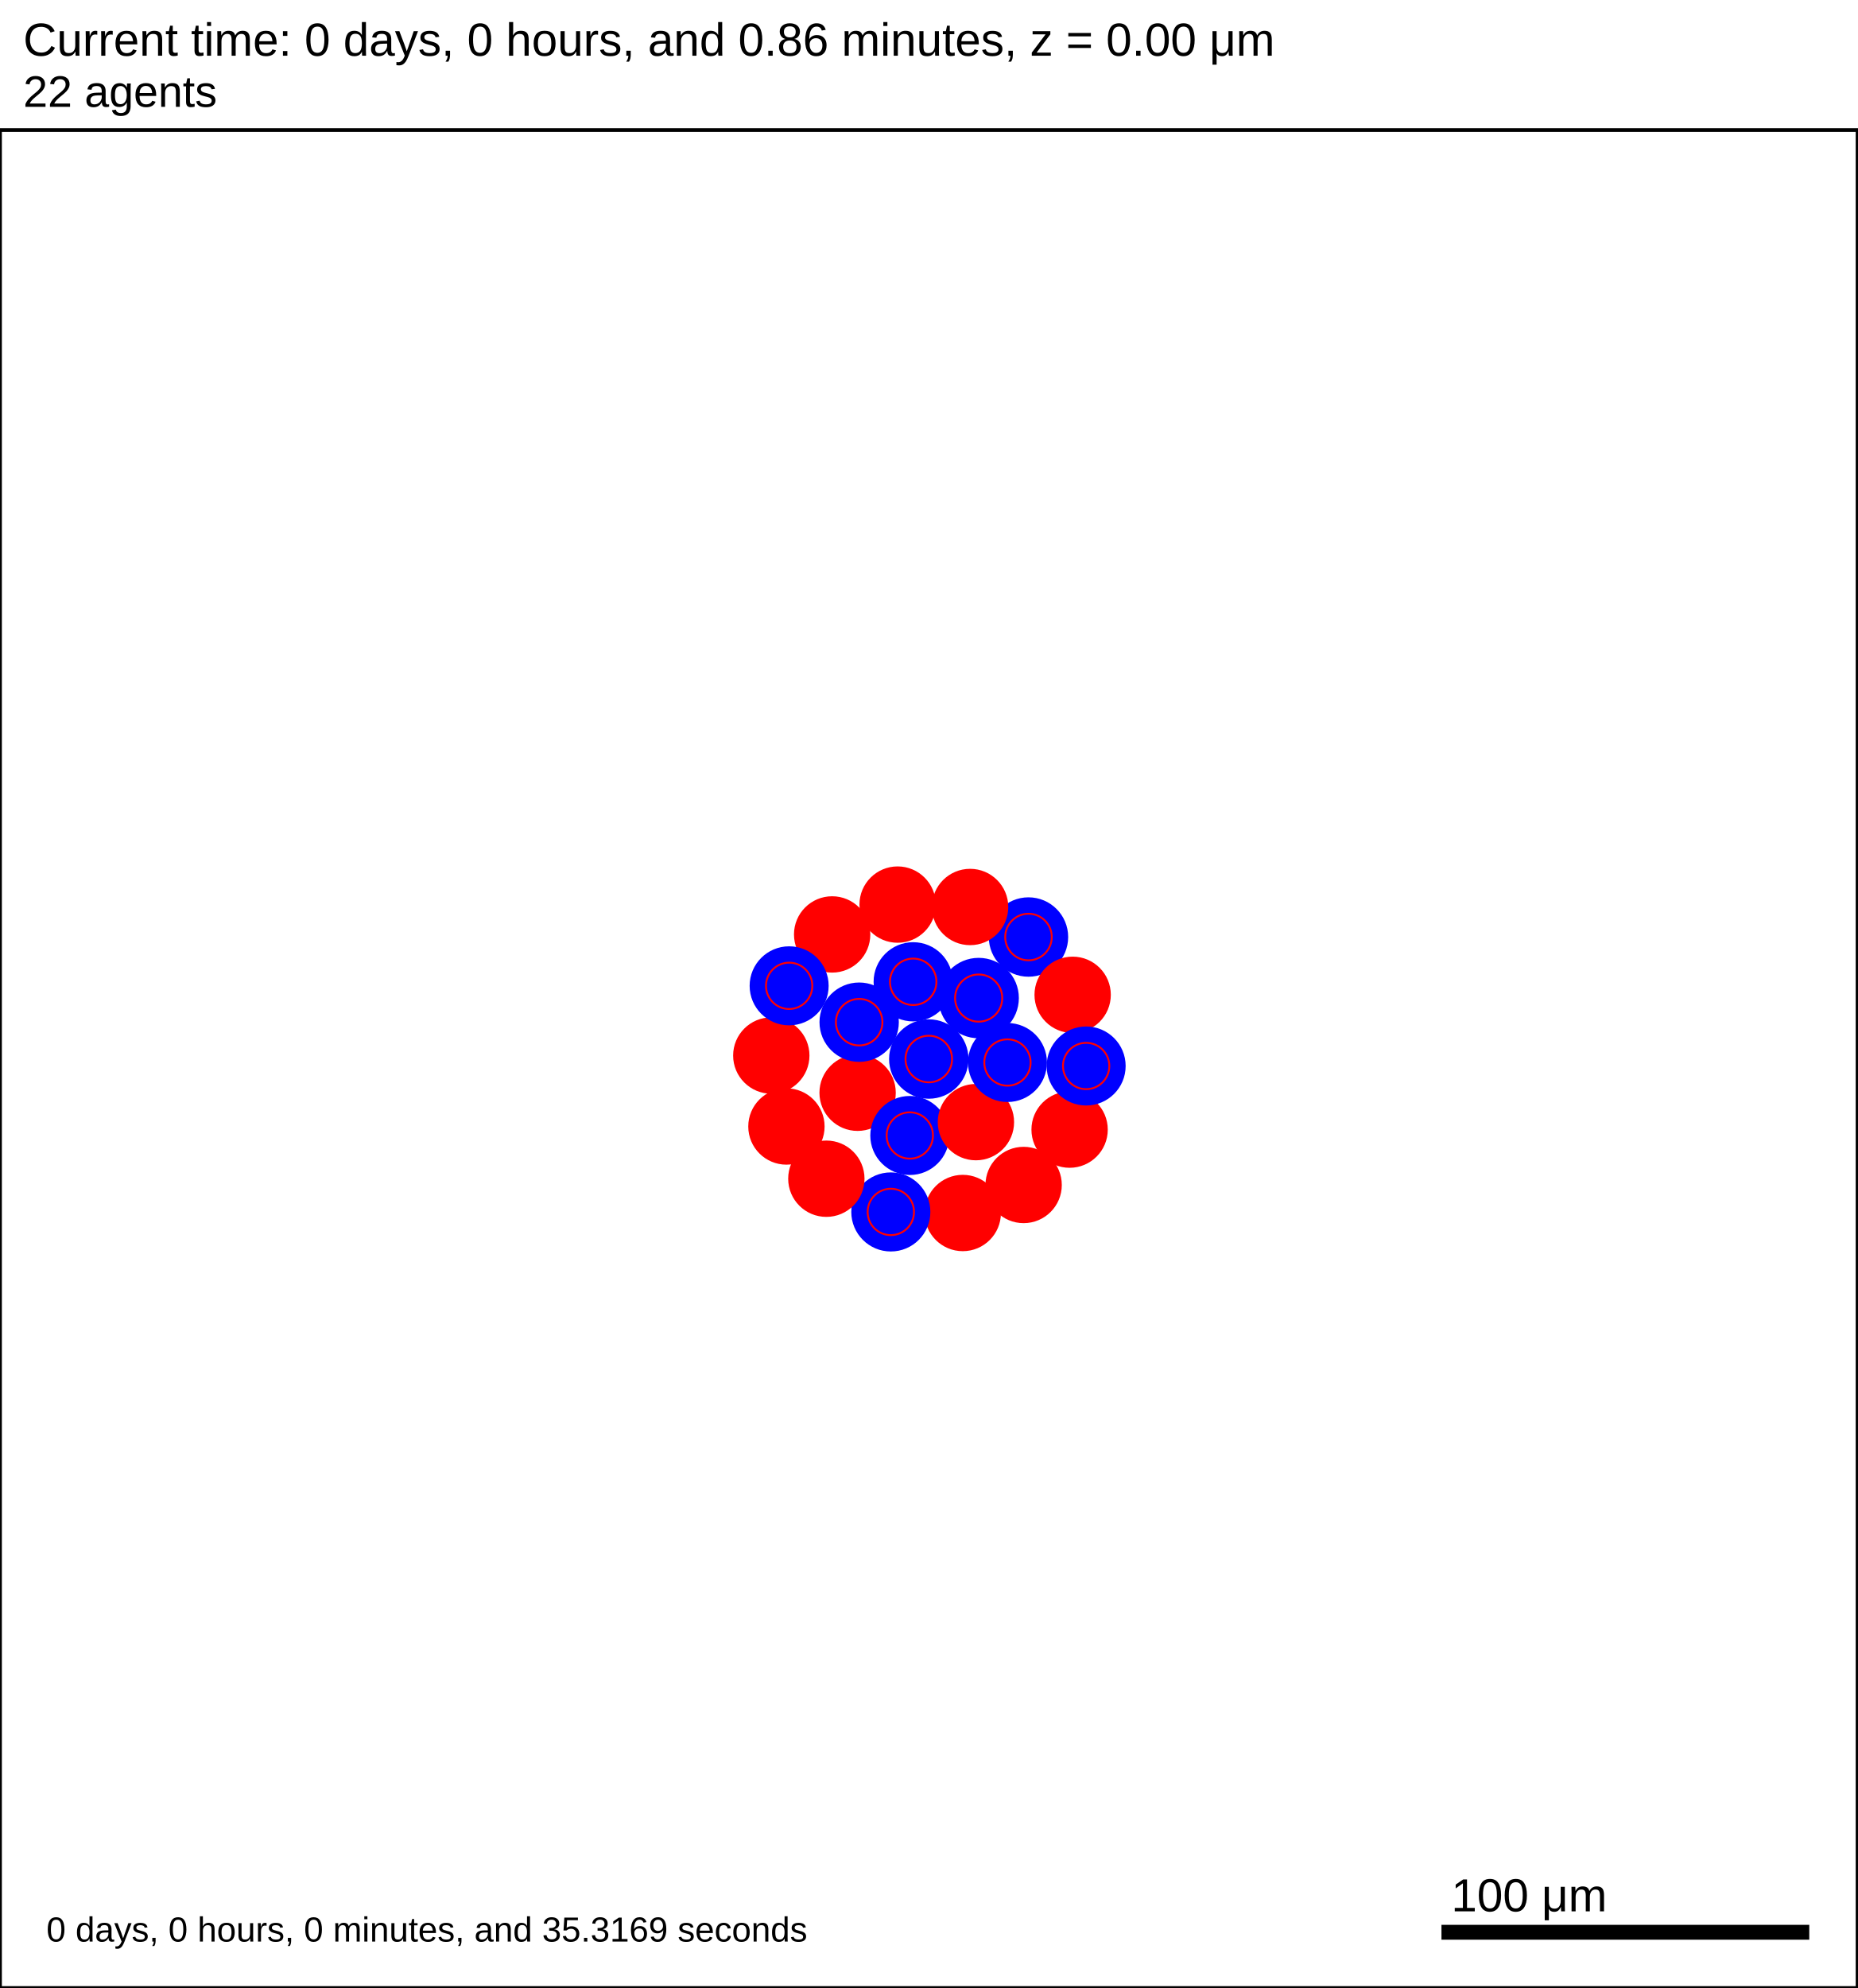
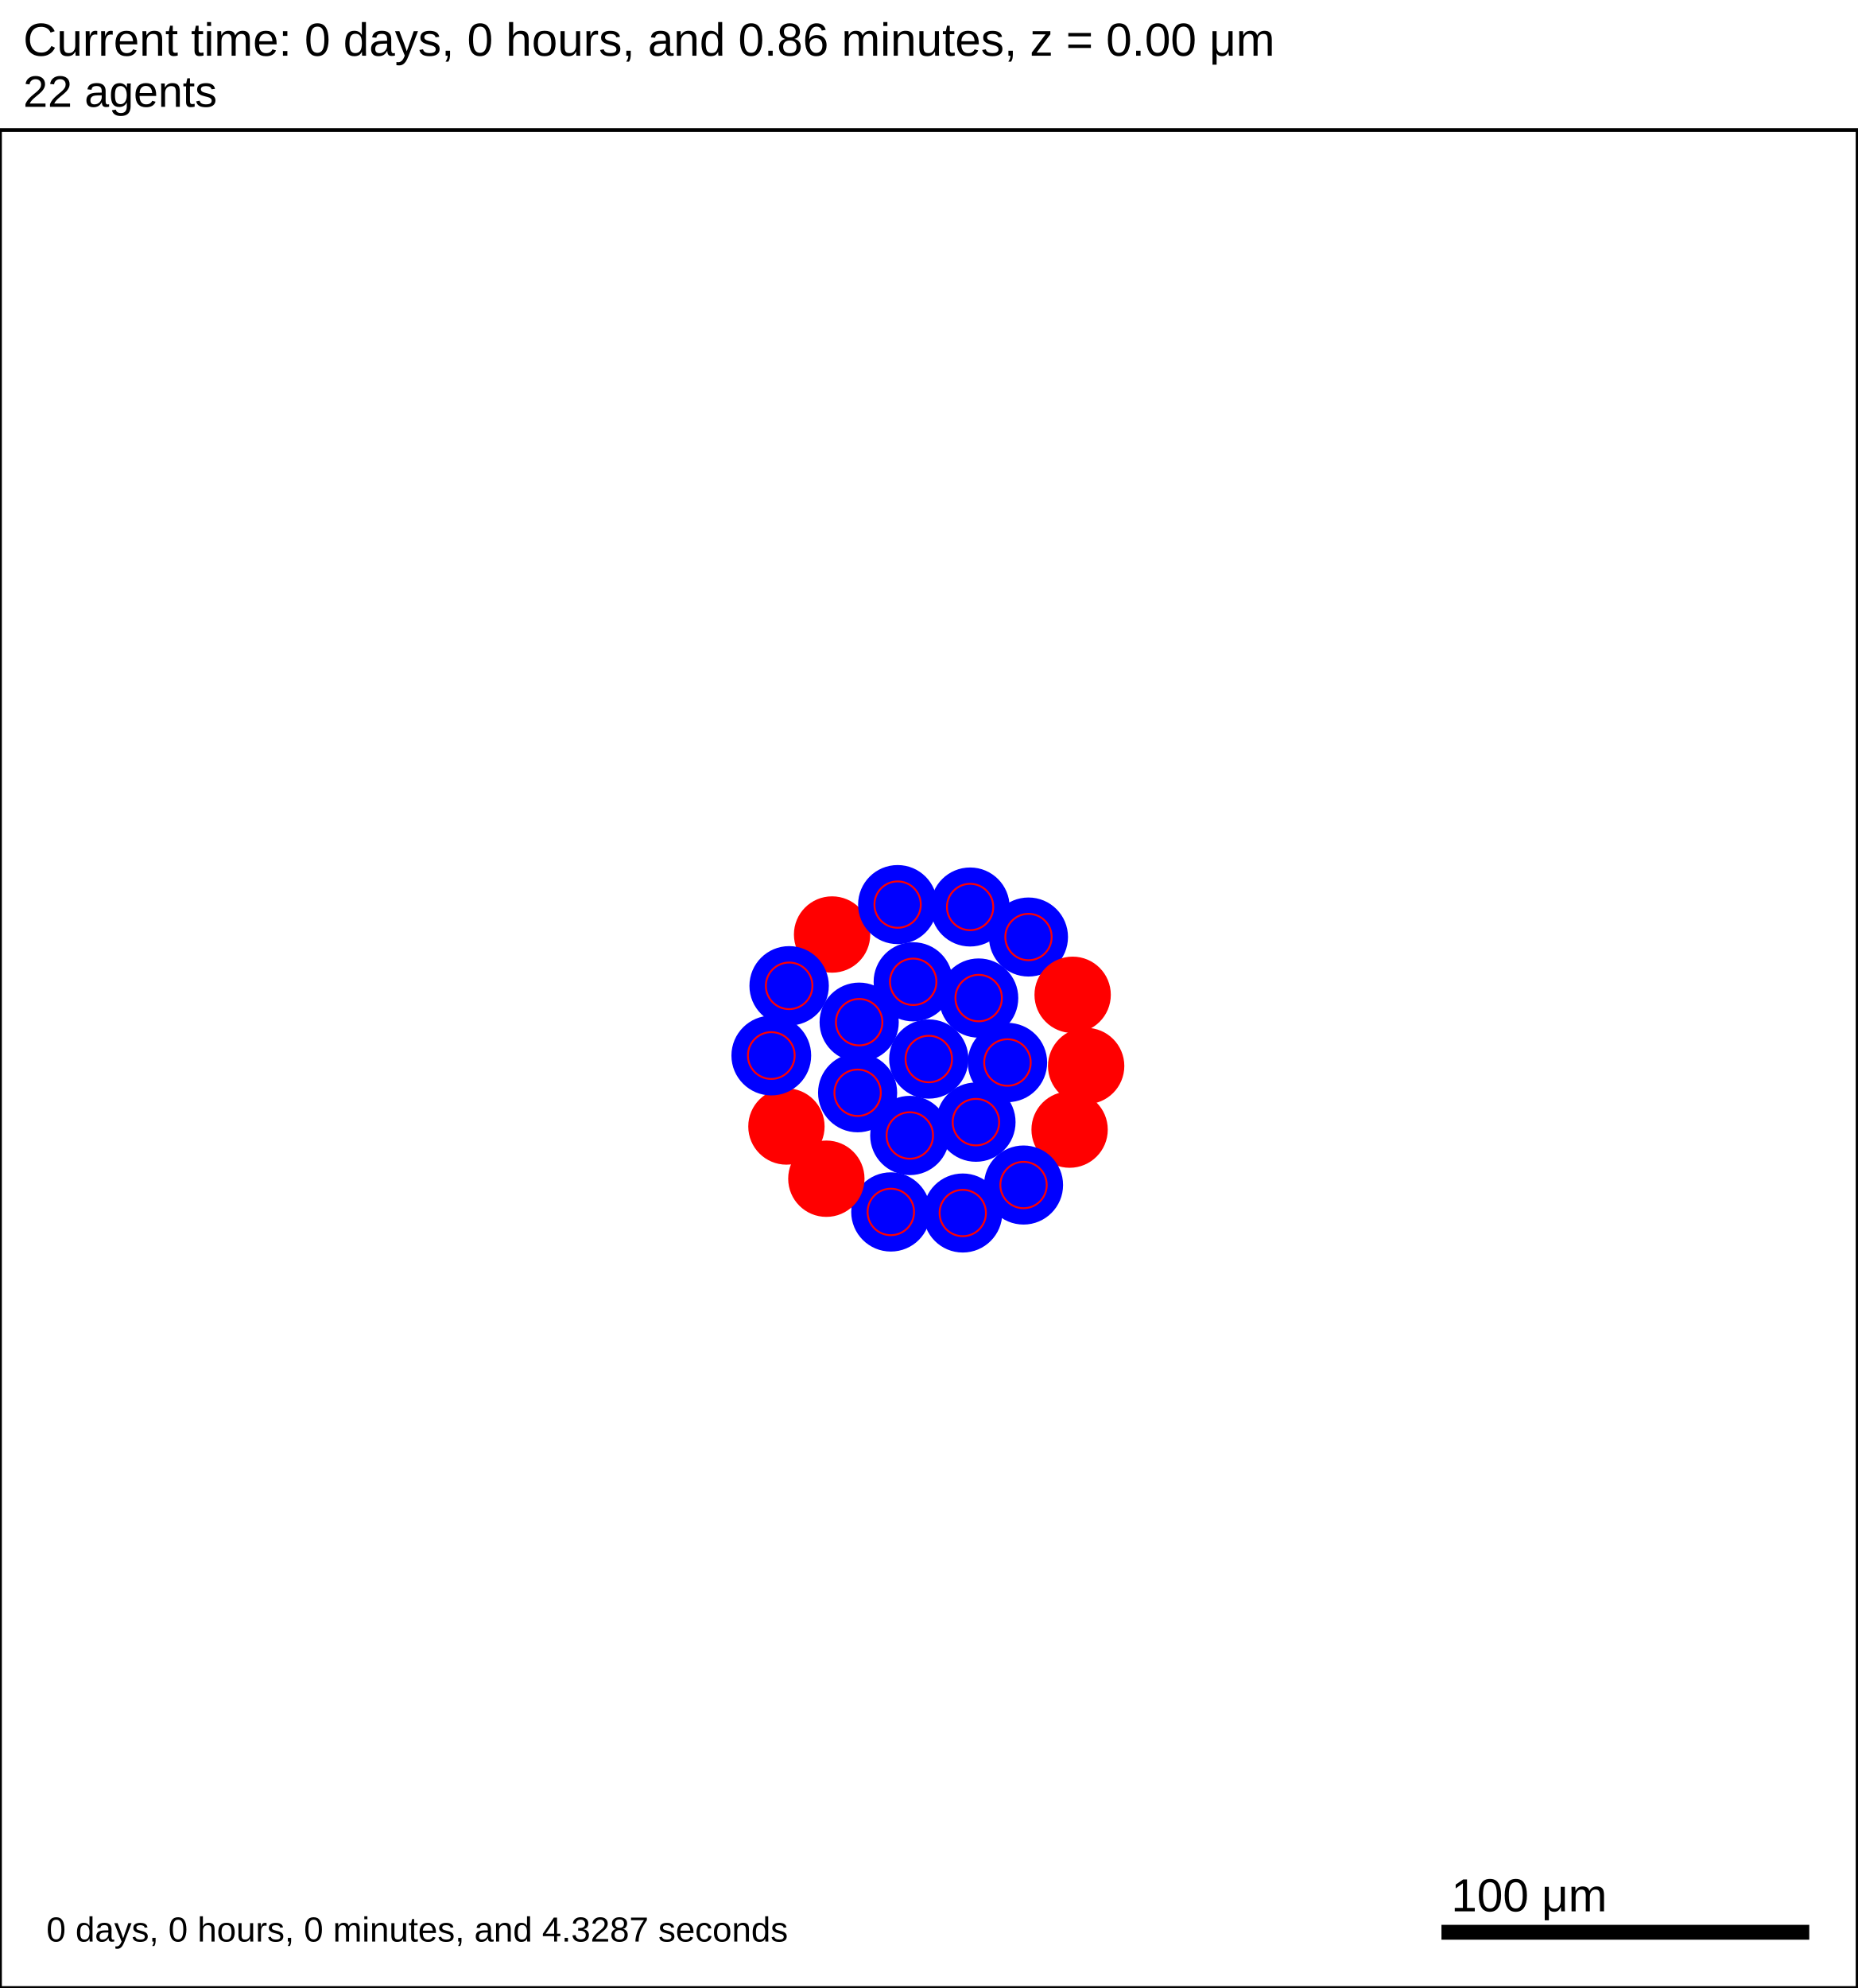
<svg xmlns="http://www.w3.org/2000/svg" version="1.1" width="500" height="535" id="svg2">
  <rect x="0" y="0" width="500" height="535" stroke-width="1" stroke="white" fill="white" />
  <text x="6.25" y="15" font-family="Arial" font-size="12.5" fill="black">
   Current time: 0 days, 0 hours, and 0.86 minutes, z = 0.00 μm
  </text>
  <text x="6.25" y="28.75" font-family="Arial" font-size="11.875" fill="black">
   22 agents
  </text>
  <g id="tissue" transform="translate(0,535) scale(1,-1)">
    <g id="ECM">
  </g>
    <g id="cells">
      <g id="cell0">
-         <circle cx="250" cy="250" r="10.437" stroke-width="0.5" stroke="blue" fill="blue" />
-         <circle cx="250" cy="250" r="6.267" stroke-width="0.5" stroke="red" fill="blue" />
+         <circle cx="250" cy="250" r="10.416" stroke-width="0.5" stroke="blue" fill="blue" />
+         <circle cx="250" cy="250" r="6.255" stroke-width="0.5" stroke="red" fill="blue" />
      </g>
      <g id="cell1">
-         <circle cx="230.842" cy="240.923" r="10.023" stroke-width="0.5" stroke="red" fill="red" />
-         <circle cx="230.842" cy="240.923" r="6.018" stroke-width="0.5" stroke="red" fill="red" />
+         <circle cx="230.842" cy="240.923" r="10.397" stroke-width="0.5" stroke="blue" fill="blue" />
+         <circle cx="230.842" cy="240.923" r="6.243" stroke-width="0.5" stroke="red" fill="blue" />
      </g>
      <g id="cell2">
-         <circle cx="263.426" cy="266.406" r="10.572" stroke-width="0.5" stroke="blue" fill="blue" />
-         <circle cx="263.426" cy="266.406" r="6.348" stroke-width="0.5" stroke="red" fill="blue" />
+         <circle cx="263.426" cy="266.406" r="10.412" stroke-width="0.5" stroke="blue" fill="blue" />
+         <circle cx="263.426" cy="266.406" r="6.252" stroke-width="0.5" stroke="red" fill="blue" />
      </g>
      <g id="cell3">
-         <circle cx="244.892" cy="229.425" r="10.384" stroke-width="0.5" stroke="blue" fill="blue" />
-         <circle cx="244.892" cy="229.425" r="6.235" stroke-width="0.5" stroke="red" fill="blue" />
+         <circle cx="244.892" cy="229.425" r="10.416" stroke-width="0.5" stroke="blue" fill="blue" />
+         <circle cx="244.892" cy="229.425" r="6.255" stroke-width="0.5" stroke="red" fill="blue" />
      </g>
      <g id="cell4">
-         <circle cx="245.806" cy="270.781" r="10.408" stroke-width="0.5" stroke="blue" fill="blue" />
-         <circle cx="245.806" cy="270.781" r="6.25" stroke-width="0.5" stroke="red" fill="blue" />
+         <circle cx="245.806" cy="270.781" r="10.401" stroke-width="0.5" stroke="blue" fill="blue" />
+         <circle cx="245.806" cy="270.781" r="6.246" stroke-width="0.5" stroke="red" fill="blue" />
      </g>
      <g id="cell5">
-         <circle cx="262.688" cy="233.016" r="10.023" stroke-width="0.5" stroke="red" fill="red" />
-         <circle cx="262.688" cy="233.016" r="6.018" stroke-width="0.5" stroke="red" fill="red" />
+         <circle cx="262.688" cy="233.016" r="10.42" stroke-width="0.5" stroke="blue" fill="blue" />
+         <circle cx="262.688" cy="233.016" r="6.257" stroke-width="0.5" stroke="red" fill="blue" />
      </g>
      <g id="cell6">
-         <circle cx="231.262" cy="259.916" r="10.428" stroke-width="0.5" stroke="blue" fill="blue" />
-         <circle cx="231.262" cy="259.916" r="6.262" stroke-width="0.5" stroke="red" fill="blue" />
+         <circle cx="231.262" cy="259.916" r="10.408" stroke-width="0.5" stroke="blue" fill="blue" />
+         <circle cx="231.262" cy="259.916" r="6.25" stroke-width="0.5" stroke="red" fill="blue" />
      </g>
      <g id="cell7">
-         <circle cx="271.179" cy="249.063" r="10.381" stroke-width="0.5" stroke="blue" fill="blue" />
-         <circle cx="271.179" cy="249.063" r="6.234" stroke-width="0.5" stroke="red" fill="blue" />
+         <circle cx="271.179" cy="249.063" r="10.428" stroke-width="0.5" stroke="blue" fill="blue" />
+         <circle cx="271.179" cy="249.063" r="6.262" stroke-width="0.5" stroke="red" fill="blue" />
      </g>
      <g id="cell8">
-         <circle cx="259.149" cy="208.562" r="10.023" stroke-width="0.5" stroke="red" fill="red" />
-         <circle cx="259.149" cy="208.562" r="6.018" stroke-width="0.5" stroke="red" fill="red" />
+         <circle cx="259.148" cy="208.561" r="10.387" stroke-width="0.5" stroke="blue" fill="blue" />
+         <circle cx="259.148" cy="208.561" r="6.237" stroke-width="0.5" stroke="red" fill="blue" />
      </g>
      <g id="cell9">
        <circle cx="211.683" cy="231.845" r="10.023" stroke-width="0.5" stroke="red" fill="red" />
        <circle cx="211.683" cy="231.845" r="6.018" stroke-width="0.5" stroke="red" fill="red" />
      </g>
      <g id="cell10">
-         <circle cx="223.99" cy="283.531" r="10.023" stroke-width="0.5" stroke="red" fill="red" />
-         <circle cx="223.99" cy="283.531" r="6.018" stroke-width="0.5" stroke="red" fill="red" />
+         <circle cx="223.972" cy="283.509" r="10.023" stroke-width="0.5" stroke="red" fill="red" />
+         <circle cx="223.972" cy="283.509" r="6.018" stroke-width="0.5" stroke="red" fill="red" />
      </g>
      <g id="cell11">
-         <circle cx="276.837" cy="282.833" r="10.433" stroke-width="0.5" stroke="blue" fill="blue" />
-         <circle cx="276.837" cy="282.833" r="6.265" stroke-width="0.5" stroke="red" fill="blue" />
+         <circle cx="276.837" cy="282.834" r="10.387" stroke-width="0.5" stroke="blue" fill="blue" />
+         <circle cx="276.837" cy="282.834" r="6.237" stroke-width="0.5" stroke="red" fill="blue" />
      </g>
      <g id="cell12">
        <circle cx="287.906" cy="231.002" r="10.023" stroke-width="0.5" stroke="red" fill="red" />
        <circle cx="287.906" cy="231.002" r="6.018" stroke-width="0.5" stroke="red" fill="red" />
      </g>
      <g id="cell13">
-         <circle cx="239.783" cy="208.849" r="10.391" stroke-width="0.5" stroke="blue" fill="blue" />
-         <circle cx="239.783" cy="208.849" r="6.239" stroke-width="0.5" stroke="red" fill="blue" />
+         <circle cx="239.783" cy="208.849" r="10.412" stroke-width="0.5" stroke="blue" fill="blue" />
+         <circle cx="239.783" cy="208.849" r="6.252" stroke-width="0.5" stroke="red" fill="blue" />
      </g>
      <g id="cell14">
-         <circle cx="207.61" cy="250.938" r="10.023" stroke-width="0.5" stroke="red" fill="red" />
-         <circle cx="207.61" cy="250.938" r="6.018" stroke-width="0.5" stroke="red" fill="red" />
+         <circle cx="207.61" cy="250.938" r="10.482" stroke-width="0.5" stroke="blue" fill="blue" />
+         <circle cx="207.61" cy="250.938" r="6.294" stroke-width="0.5" stroke="red" fill="blue" />
      </g>
      <g id="cell15">
-         <circle cx="241.613" cy="291.562" r="10.023" stroke-width="0.5" stroke="red" fill="red" />
-         <circle cx="241.613" cy="291.562" r="6.018" stroke-width="0.5" stroke="red" fill="red" />
+         <circle cx="241.613" cy="291.562" r="10.391" stroke-width="0.5" stroke="blue" fill="blue" />
+         <circle cx="241.613" cy="291.562" r="6.239" stroke-width="0.5" stroke="red" fill="blue" />
      </g>
      <g id="cell16">
-         <circle cx="288.725" cy="267.282" r="10.023" stroke-width="0.5" stroke="red" fill="red" />
-         <circle cx="288.725" cy="267.282" r="6.018" stroke-width="0.5" stroke="red" fill="red" />
+         <circle cx="288.724" cy="267.283" r="10.023" stroke-width="0.5" stroke="red" fill="red" />
+         <circle cx="288.724" cy="267.283" r="6.018" stroke-width="0.5" stroke="red" fill="red" />
      </g>
      <g id="cell17">
-         <circle cx="275.532" cy="216.104" r="10.023" stroke-width="0.5" stroke="red" fill="red" />
-         <circle cx="275.532" cy="216.104" r="6.018" stroke-width="0.5" stroke="red" fill="red" />
+         <circle cx="275.507" cy="216.092" r="10.391" stroke-width="0.5" stroke="blue" fill="blue" />
+         <circle cx="275.507" cy="216.092" r="6.239" stroke-width="0.5" stroke="red" fill="blue" />
      </g>
      <g id="cell18">
        <circle cx="222.428" cy="217.789" r="10.023" stroke-width="0.5" stroke="red" fill="red" />
        <circle cx="222.428" cy="217.789" r="6.018" stroke-width="0.5" stroke="red" fill="red" />
      </g>
      <g id="cell19">
-         <circle cx="212.414" cy="269.7" r="10.384" stroke-width="0.5" stroke="blue" fill="blue" />
-         <circle cx="212.414" cy="269.7" r="6.235" stroke-width="0.5" stroke="red" fill="blue" />
+         <circle cx="212.413" cy="269.699" r="10.437" stroke-width="0.5" stroke="blue" fill="blue" />
+         <circle cx="212.413" cy="269.699" r="6.267" stroke-width="0.5" stroke="red" fill="blue" />
      </g>
      <g id="cell20">
-         <circle cx="261.124" cy="290.915" r="10.023" stroke-width="0.5" stroke="red" fill="red" />
-         <circle cx="261.124" cy="290.915" r="6.018" stroke-width="0.5" stroke="red" fill="red" />
+         <circle cx="261.124" cy="290.915" r="10.384" stroke-width="0.5" stroke="blue" fill="blue" />
+         <circle cx="261.124" cy="290.915" r="6.235" stroke-width="0.5" stroke="red" fill="blue" />
      </g>
      <g id="cell21">
-         <circle cx="292.359" cy="248.125" r="10.381" stroke-width="0.5" stroke="blue" fill="blue" />
-         <circle cx="292.359" cy="248.125" r="6.234" stroke-width="0.5" stroke="red" fill="blue" />
+         <circle cx="292.359" cy="248.125" r="10.023" stroke-width="0.5" stroke="red" fill="red" />
+         <circle cx="292.359" cy="248.125" r="6.018" stroke-width="0.5" stroke="red" fill="red" />
      </g>
    </g>
  </g>
  <rect x="387.5" y="517.5" width="100" height="5" stroke-width="1" stroke="rgb(255,255,255)" fill="rgb(0,0,0)" />
  <text x="390.625" y="514.375" font-family="Arial" font-size="12.5" fill="black">
   100 μm
  </text>
  <text x="12.5" y="522.5" font-family="Arial" font-size="9.375" fill="black">
-    0 days, 0 hours, 0 minutes, and 35.3169 seconds
+    0 days, 0 hours, 0 minutes, and 4.3287 seconds
  </text>
  <rect x="0" y="35" width="500" height="500" stroke-width="1" stroke="rgb(0,0,0)" fill="none" />
</svg>
